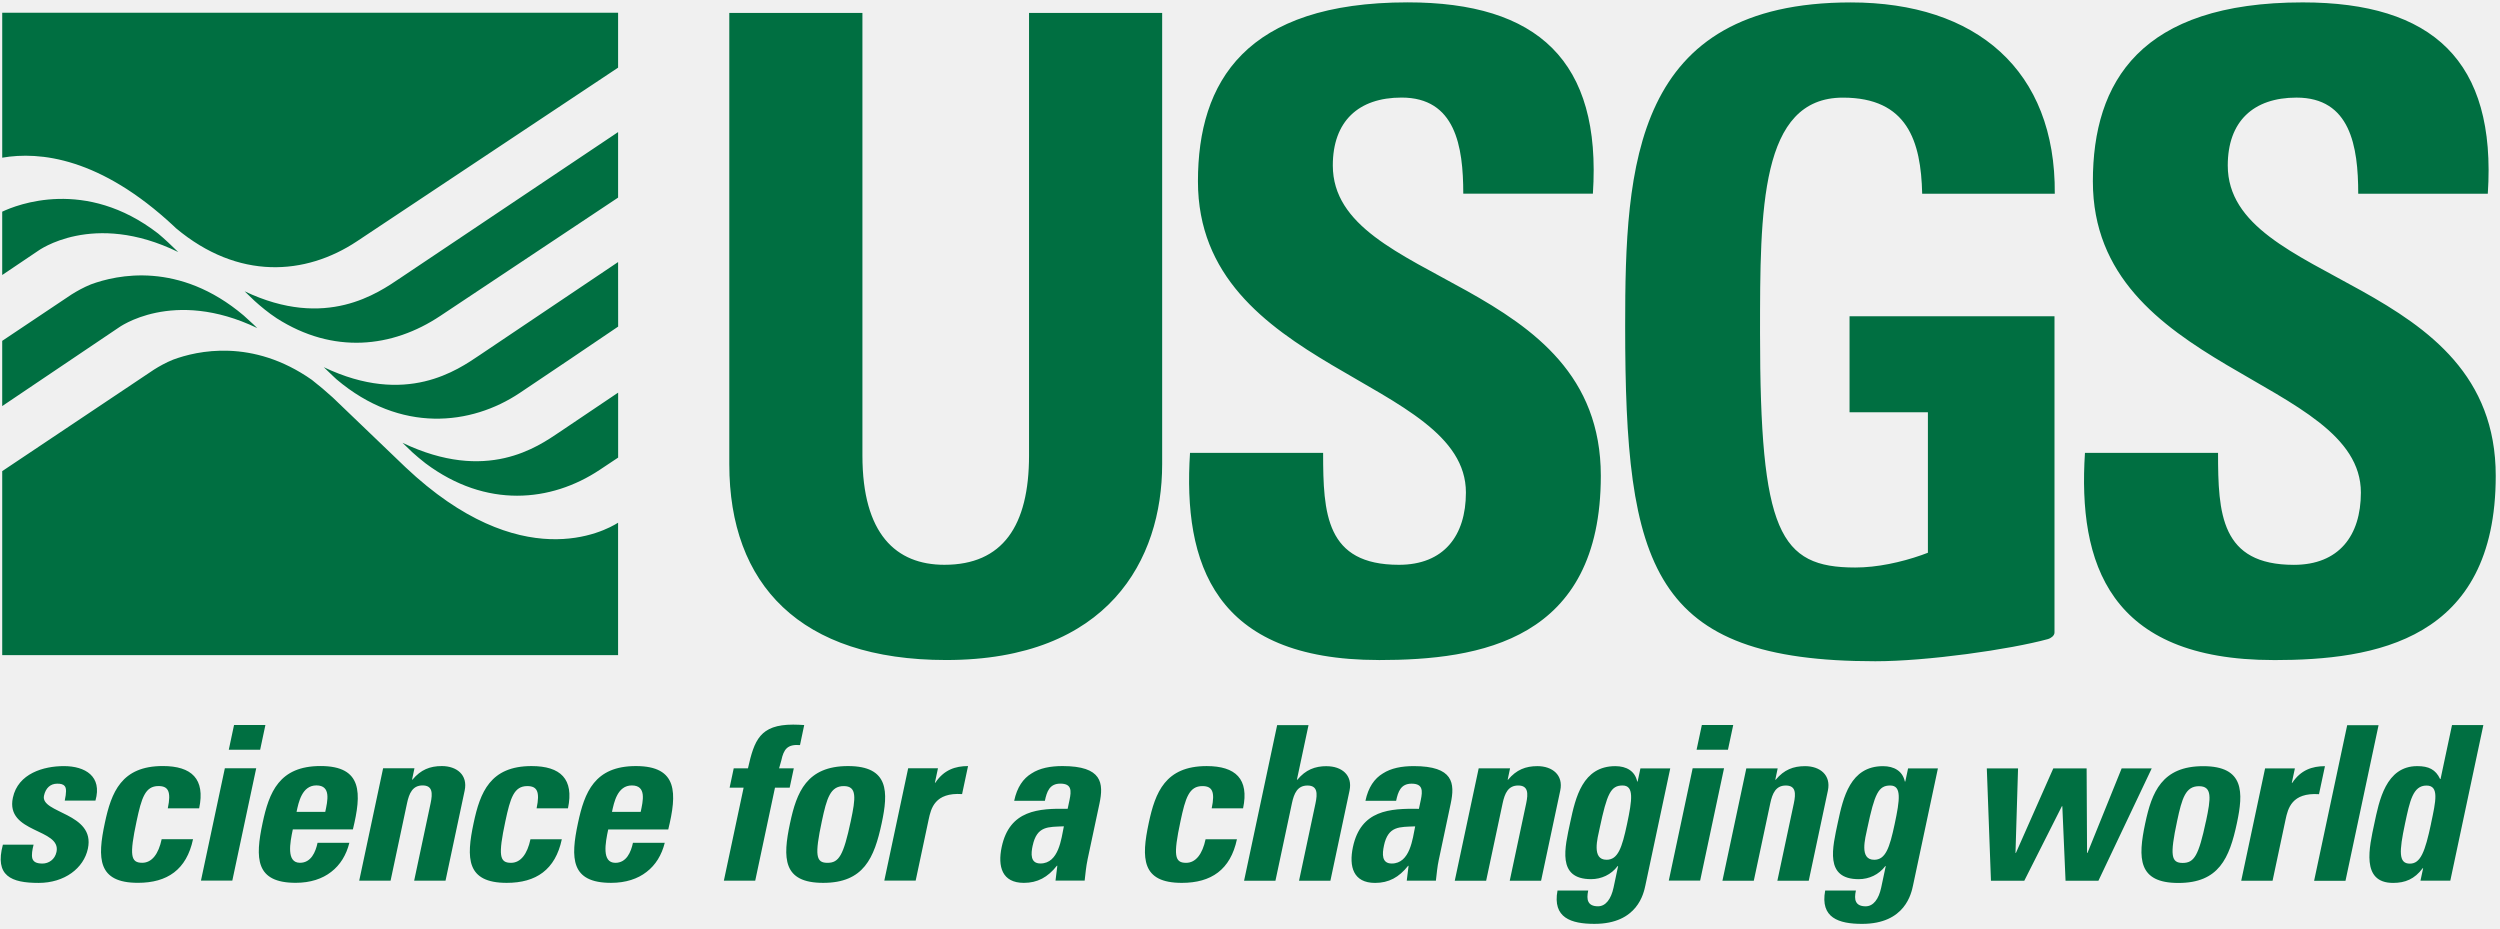
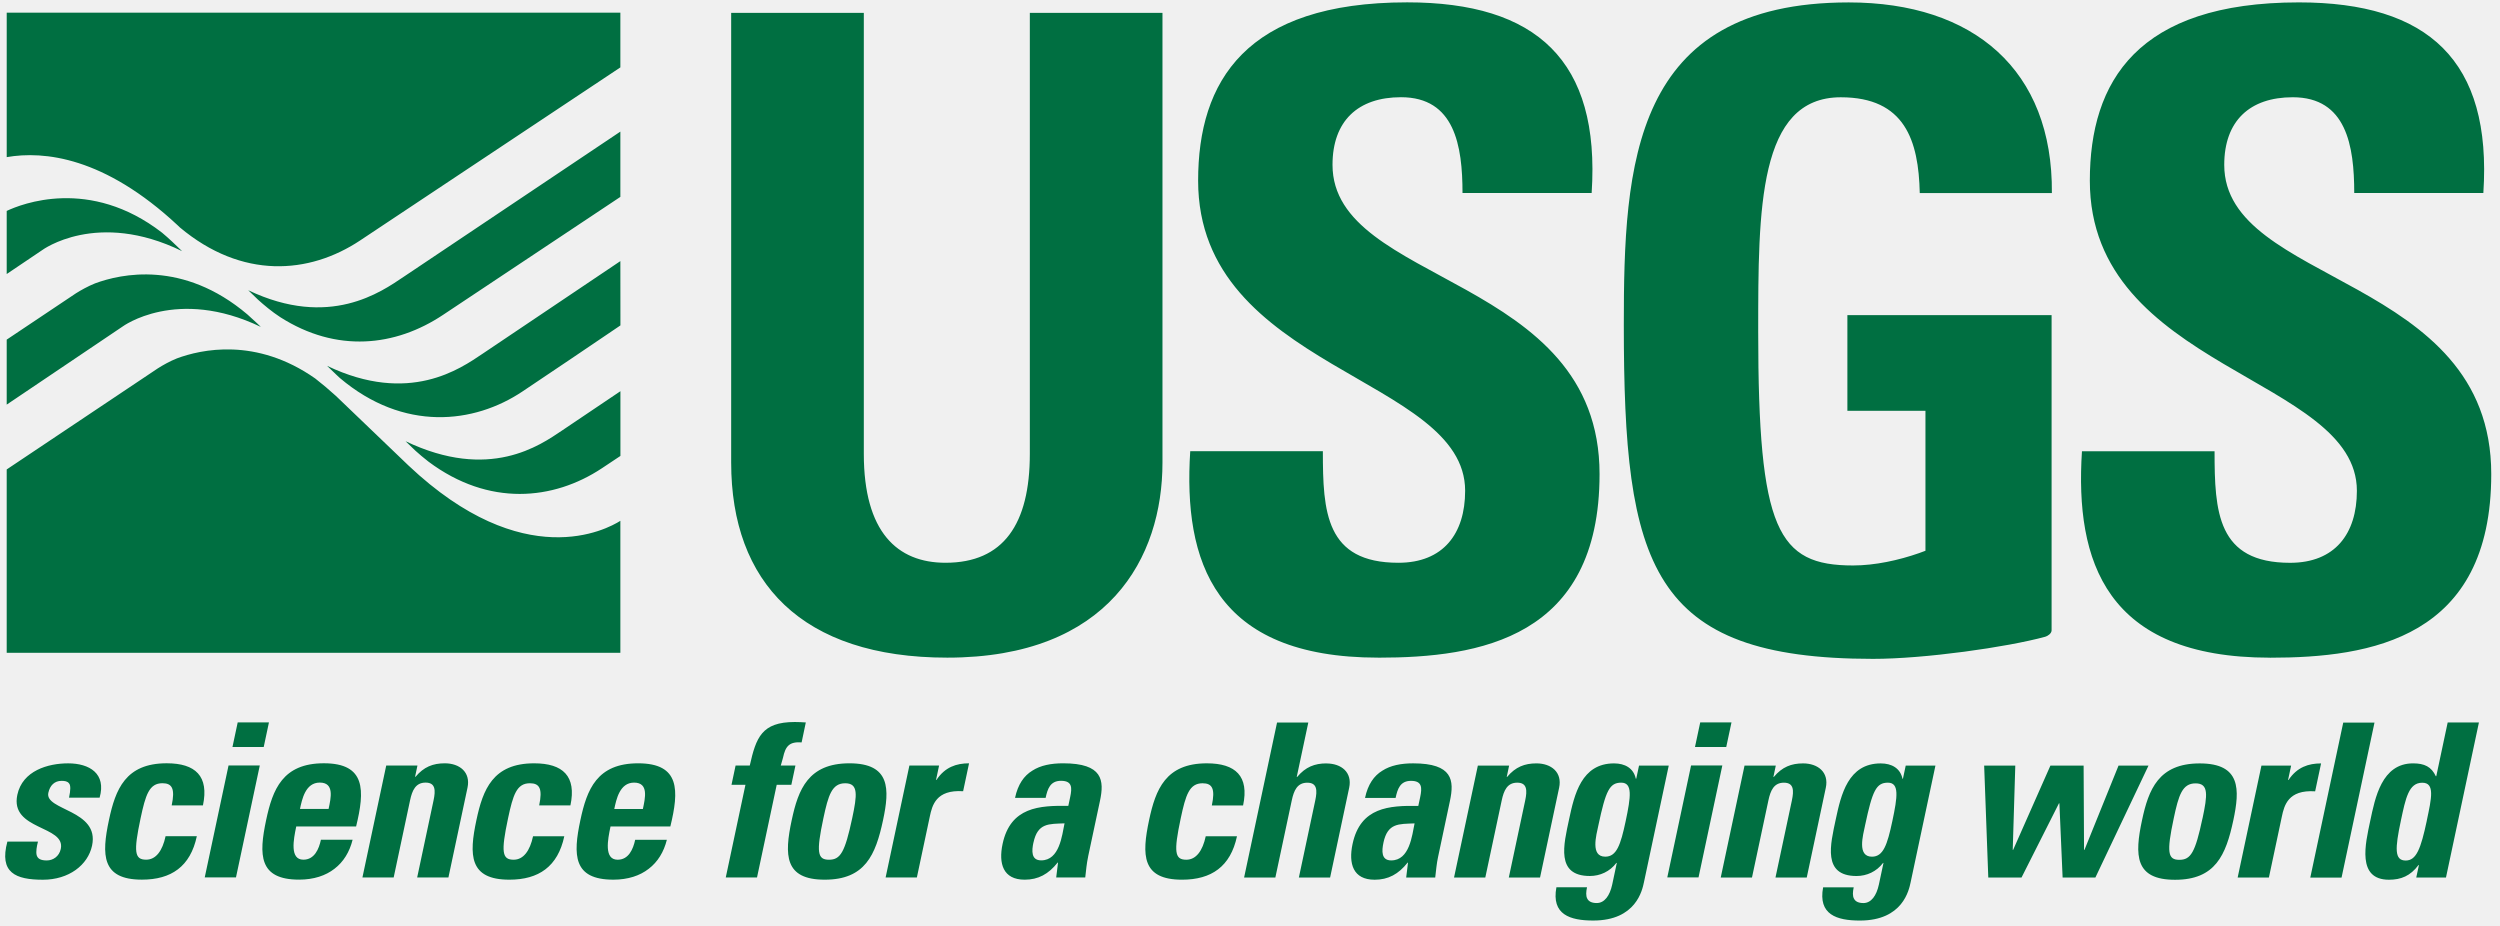
- <svg xmlns="http://www.w3.org/2000/svg" width="471" height="175" version="1.1" id="svg6">
+ <svg xmlns="http://www.w3.org/2000/svg" width="235" height="87" viewBox="0 0 471 175" version="1.1" id="svg6">
  <defs id="defs10" />
  <g fill="#FFF" fill-rule="nonzero" id="g4" style="fill:#006f41;fill-opacity:1">
    <path d="M32.736 42.595l.419.403c11.752 9.844 24.431 8.886 34.092 2.464 6.088-4.049 33.633-22.367 49.202-32.718V2.4H.419v27.309c7.071-1.224 18.47-.022 32.316 12.886M76.386 88.02L62.681 74.878a66.75 66.75 0 0 0-3.927-3.313c-11.204-7.867-21.646-5.476-26.149-3.802-1.362.544-2.665 1.287-3.586 1.869L.417 88.762v34.666h116.03v-24.95c-2.55 1.62-18.27 10.12-40.063-10.46M31.707 45.696a43.614 43.614 0 0 0-1.915-1.698C16.09 33.398 3.146 38.589.416 39.882v11.931L7.13 47.29s10.346-7.674 26.446.195l-1.869-1.789m16.028 15.409a66.214 66.214 0 0 1-1.823-1.664c-12.157-10.285-23.908-7.67-28.781-5.864-1.382.554-2.7 1.303-3.629 1.887L.416 64.218v12.288l21.888-14.748s10.228-7.589 26.166.054l-.735-.707m68.722 12.865a7338.581 7338.581 0 0 1-11.048 7.441c-4.128 2.765-13.678 9.614-29.577 2.015l1.869 1.797c.699.63 1.554 1.362 2.481 2.077 11.418 8.53 23.62 7.303 32.769 1.243a750.293 750.293 0 0 0 3.507-2.334V73.975m0-24.61a65305.816 65305.816 0 0 1-26.085 17.536c-4.127 2.765-13.82 9.708-29.379 2.273l1.804 1.729c.205.19.409.375.612.571l-.01.01.01-.01c12.079 10.22 25.379 8.657 34.501 2.563a3556.91 3556.91 0 0 0 18.548-12.507l-.01-12.165m0-24.481c-14.452 9.682-38.162 25.568-41.031 27.493-4.162 2.789-13.974 9.836-29.335 2.5l1.864 1.796c1.111 1.004 2.605 2.259 4.192 3.295 10.632 6.792 21.759 5.591 30.817-.455a23884.49 23884.49 0 0 1 33.493-22.285V24.884M218.95 2.44v85.037c0 17.938-10.132 36.871-40.691 36.871-27.569 0-40.859-14.281-40.859-36.871V2.437h25.08v83.377c0 14.783 6.311 20.593 15.447 20.593 10.959 0 15.943-7.307 15.943-20.593V2.437h25.08m40.79 121.91c-31.058 0-36.871-18.27-35.542-39.03h25.078c0 11.462.5 21.092 14.282 21.092 8.472 0 12.62-5.482 12.62-13.618 0-21.592-50.486-22.922-50.486-58.631 0-18.769 8.968-33.715 39.525-33.715 24.42 0 36.543 10.963 34.883 36.043h-24.419c0-8.974-1.492-18.106-11.627-18.106-8.136 0-12.953 4.486-12.953 12.787 0 22.757 50.493 20.763 50.493 58.465 0 31.06-22.75 34.72-41.85 34.72m168.6 0c-31.06 0-36.871-18.27-35.539-39.03h25.075c0 11.462.502 21.092 14.285 21.092 8.475 0 12.625-5.482 12.625-13.618 0-21.592-50.494-22.922-50.494-58.631 0-18.769 8.969-33.715 39.531-33.715 24.412 0 36.536 10.963 34.875 36.043H444.29c0-8.974-1.494-18.106-11.625-18.106-8.144 0-12.955 4.486-12.955 12.787 0 22.757 50.486 20.763 50.486 58.465 0 31.06-22.75 34.72-41.85 34.72m-79.89-46.684h14.76v26.461l-1.229.454c-3.816 1.332-8.301 2.327-12.453 2.327-14.287 0-17.943-6.645-17.943-44.177 0-23.256 0-44.348 15.615-44.348 12.146 0 14.711 8.198 14.933 18.107h24.981C387.318 13.23 372.331.458 348.7.458c-41.021 0-42.52 30.724-42.52 60.954 0 45.507 4.938 63.167 47.12 63.167 9.784 0 25.36-2.211 32.554-4.18.436-.115 1.212-.596 1.212-1.216V59.585h-38.612v18.09M6.329 159.13c-.247.962-.401 1.888-.251 2.554.195.679.749 1.01 1.923 1.01 1.171 0 2.341-.756 2.642-2.182.954-4.479-9.653-3.479-8.218-10.224.972-4.567 5.792-5.954 9.607-5.954 4.022 0 7.257 1.928 5.951 6.495H12.2c.312-1.466.33-2.346-.007-2.721-.298-.38-.783-.464-1.413-.464-1.297 0-2.188.841-2.492 2.264-.714 3.354 9.718 3.189 8.271 9.975-.781 3.688-4.388 6.457-9.29 6.457-5.157 0-8.316-1.306-6.724-7.21h5.784zm25.284-6.85c.667-3.141.093-4.188-1.75-4.188-2.513 0-3.193 2.219-4.13 6.618-1.373 6.455-1.124 7.838 1.057 7.838 1.844 0 3.08-1.676 3.667-4.439h5.909c-1.218 5.741-4.847 8.215-10.382 8.215-7.627 0-7.645-4.654-6.234-11.273 1.229-5.785 3.119-10.73 10.915-10.73 5.447 0 8.033 2.432 6.856 7.963h-5.908v-.004zm18.389-15.686l-.989 4.652h-5.909l.989-4.652h5.909zm-6.233 29.31H37.86l4.501-21.165h5.909l-4.501 21.16v.005zm282.77-29.31l-.991 4.652h-5.911l.99-4.652h5.912zm-6.232 29.31H314.4l4.496-21.165h5.912l-4.5 21.16-.001.005zm-259.03-12.95c.438-2.052 1.144-4.984-1.664-4.984-2.727 0-3.36 3.185-3.743 4.984h5.407zm-6.111 3.31c-.533 2.516-1.251 6.285 1.345 6.285 2.097 0 2.945-2.013 3.318-3.771h5.992c-.574 2.306-1.728 4.192-3.429 5.489-1.66 1.298-3.916 2.055-6.681 2.055-7.63 0-7.645-4.654-6.239-11.273 1.229-5.785 3.12-10.729 10.915-10.729 7.965 0 7.75 5.152 6.097 11.944H55.166zm22.462-9.38h.083c1.575-1.886 3.31-2.557 5.534-2.557 2.808 0 4.923 1.676 4.3 4.608l-3.608 16.977h-5.909l3.099-14.584c.401-1.887.38-3.353-1.507-3.353-1.886 0-2.536 1.468-2.936 3.353l-3.098 14.584h-5.909l4.5-21.165h5.905l-.452 2.14-.002-.003zm23.467 5.403c.667-3.141.093-4.188-1.751-4.188-2.512 0-3.194 2.219-4.131 6.618-1.373 6.455-1.122 7.838 1.058 7.838 1.843 0 3.079-1.676 3.668-4.439h5.909c-1.222 5.741-4.846 8.215-10.382 8.215-7.627 0-7.644-4.654-6.235-11.273 1.229-5.785 3.116-10.73 10.912-10.73 5.45 0 8.037 2.432 6.86 7.963h-5.908v-.004zm19.61.674c.434-2.052 1.145-4.984-1.664-4.984-2.725 0-3.36 3.185-3.743 4.984h5.407zm-6.117 3.31c-.54 2.516-1.255 6.285 1.344 6.285 2.095 0 2.94-2.013 3.316-3.771h5.992c-.574 2.306-1.728 4.192-3.432 5.489-1.656 1.298-3.912 2.055-6.68 2.055-7.627 0-7.647-4.654-6.237-11.273 1.231-5.785 3.12-10.729 10.915-10.729 7.961 0 7.747 5.152 6.093 11.944h-11.311zm36.12-15.9c-2.352-.168-3.051.758-3.507 2.896l-.42 1.482h2.77l-.775 3.645h-2.768l-3.723 17.521h-5.909l3.722-17.521h-2.638l.774-3.645h2.682c1.188-5.292 2.251-8.232 8.516-8.232.713 0 1.376.041 2.08.082l-.79 3.77-.014.002zm9.574 14.348c.937-4.399 1.198-6.618-1.317-6.618-2.512 0-3.196 2.219-4.13 6.618-1.373 6.455-1.122 7.838 1.057 7.838 2.17 0 3.01-1.38 4.39-7.84v.002zm-11.43.338c1.229-5.785 3.117-10.73 10.912-10.73 7.795 0 7.586 4.945 6.355 10.73-1.409 6.618-3.403 11.274-11.032 11.274-7.63 0-7.65-4.65-6.24-11.27l.005-.004zm27.86-10.31l-.577 2.723h.082c1.607-2.431 3.77-3.143 6.162-3.143l-1.122 5.279c-5.129-.335-5.854 2.682-6.298 4.779l-2.448 11.525h-5.909l4.496-21.165h5.62l-.006.002zm17.836 14.578c-.32 1.51-.464 3.354 1.465 3.354 3.479 0 3.935-4.694 4.421-7-2.95.13-5.08-.12-5.88 3.65l-.006-.004zm10.346 2.644c-.281 1.305-.395 2.645-.546 3.942h-5.491l.345-2.808h-.082c-1.721 2.18-3.664 3.229-6.223 3.229-4.105 0-4.961-3.06-4.181-6.748 1.488-7 6.958-7.295 12.43-7.207l.347-1.637c.385-1.804.41-3.104-1.729-3.104-2.054 0-2.549 1.55-2.908 3.229h-5.784c.545-2.557 1.69-4.191 3.278-5.152 1.553-1.01 3.561-1.387 5.827-1.387 7.5 0 7.777 3.229 6.959 7.084l-2.25 10.57.008-.011zm23.39-9.68c.667-3.141.093-4.188-1.749-4.188-2.515 0-3.196 2.219-4.132 6.618-1.373 6.455-1.122 7.838 1.059 7.838 1.842 0 3.08-1.676 3.668-4.439h5.909c-1.221 5.741-4.848 8.215-10.382 8.215-7.627 0-7.642-4.654-6.237-11.273 1.232-5.785 3.121-10.73 10.916-10.73 5.447 0 8.033 2.432 6.857 7.963h-5.909v-.004zm32.45 7.044c-.322 1.51-.463 3.354 1.465 3.354 3.479 0 3.936-4.694 4.42-7-2.96.13-5.09-.12-5.89 3.65l.005-.004zm10.335 2.644c-.281 1.305-.396 2.645-.547 3.942h-5.49l.344-2.808h-.081c-1.72 2.18-3.66 3.229-6.226 3.229-4.103 0-4.961-3.06-4.18-6.748 1.488-7 6.958-7.295 12.432-7.207l.351-1.637c.378-1.804.405-3.104-1.733-3.104-2.057 0-2.55 1.55-2.91 3.229h-5.781c.543-2.557 1.691-4.191 3.277-5.152 1.56-1.01 3.563-1.387 5.827-1.387 7.5 0 7.777 3.229 6.957 7.084l-2.24 10.57v-.011zm12.97-15.08h.08c1.58-1.886 3.31-2.557 5.533-2.557 2.805 0 4.924 1.676 4.297 4.608l-3.608 16.977h-5.906l3.101-14.584c.397-1.887.377-3.353-1.506-3.353-1.889 0-2.535 1.468-2.936 3.353l-3.104 14.584h-5.912l4.505-21.165h5.911l-.45 2.14-.005-.003zm18.635 15.083c2.141 0 2.903-2.219 3.854-6.703.987-4.652 1.342-7.291-.842-7.291-2.22 0-2.926 1.549-4.3 8.004-.42 1.97-1.56 5.99 1.29 5.99h-.002zm12.002-17.22l-4.686 22.045c-.313 1.465-1.461 7.25-9.589 7.25-4.399 0-7.937-1.129-6.965-6.285h5.785c-.187.883-.222 1.636.048 2.136.264.547.87.841 1.794.841 1.468 0 2.472-1.387 2.929-3.521l.863-4.063h-.084c-1.229 1.632-3.082 2.47-5.008 2.47-6.499 0-4.946-5.95-3.928-10.728.992-4.651 2.33-10.563 8.49-10.563 2.096 0 3.705.92 4.121 2.893h.084l.526-2.473h5.616v-.002h.02-.016zm19.78 2.14h.092c1.572-1.886 3.306-2.557 5.525-2.557 2.809 0 4.924 1.676 4.301 4.608l-3.606 16.977h-5.912l3.104-14.584c.398-1.887.377-3.353-1.51-3.353-1.888 0-2.531 1.468-2.931 3.353l-3.104 14.584h-5.91l4.5-21.165h5.91l-.45 2.14-.009-.003zm18.639 15.083c2.137 0 2.902-2.219 3.854-6.703.992-4.652 1.343-7.291-.836-7.291-2.222 0-2.928 1.549-4.301 8.004-.41 1.97-1.56 5.99 1.29 5.99h-.007zm12.007-17.22l-4.686 22.045c-.314 1.465-1.455 7.25-9.593 7.25-4.399 0-7.931-1.129-6.957-6.285h5.785c-.192.883-.226 1.636.043 2.136.264.547.874.841 1.791.841 1.471 0 2.474-1.387 2.929-3.521l.863-4.063h-.079c-1.231 1.632-3.086 2.47-5.011 2.47-6.497 0-4.939-5.95-3.928-10.728.994-4.651 2.33-10.563 8.496-10.563 2.094 0 3.696.92 4.118 2.893h.085l.525-2.473h5.615v-.002h.02-.016zm9.23 0h5.869l-.483 15.926h.08l7.043-15.926h6.279l.08 15.926h.083l6.438-15.926h5.666l-10.043 21.165h-6.195l-.608-14.039h-.081l-7.083 14.039h-6.282l-.78-21.16.017-.005zm41.273 9.975c.936-4.399 1.196-6.618-1.314-6.618-2.52 0-3.203 2.219-4.133 6.618-1.373 6.455-1.121 7.838 1.059 7.838 2.17 0 3.01-1.38 4.38-7.84l.008.002zm-11.438.338c1.226-5.785 3.114-10.73 10.911-10.73 7.796 0 7.586 4.945 6.355 10.73-1.41 6.618-3.402 11.274-11.029 11.274s-7.65-4.65-6.24-11.27l.003-.004zm28.19-10.31l-.582 2.723h.086c1.609-2.431 3.771-3.143 6.16-3.143l-1.123 5.279c-5.125-.335-5.85 2.682-6.297 4.779l-2.449 11.525h-5.906l4.496-21.165h5.61l.005.002zm-182.405-.422c-2.219 0-3.955.671-5.53 2.557h-.086l2.188-10.285h-5.91l-6.231 29.314h5.91l3.103-14.585c.4-1.885 1.047-3.352 2.934-3.352 1.888 0 1.906 1.467 1.51 3.352l-3.102 14.585h5.908l3.605-16.976c.62-2.93-1.49-4.6-4.3-4.6l.001-.01zm192.259-7.72l-6.232 29.313h5.912l6.231-29.313H442.211zm15.801 18.54c-1.132 5.324-1.979 7.545-3.992 7.545-2.135 0-2.043-2.221-.912-7.545.9-4.231 1.481-7.165 4.039-7.165 2.43-.01 1.76 2.92.86 7.15l.005.015zm3.945-18.555l-2.158 10.16h-.084c-.834-1.803-2.165-2.432-4.301-2.432-5.953 0-7.187 6.582-8.097 10.856-.924 4.356-2.578 11.147 3.541 11.147 2.268 0 4.051-.715 5.574-2.768h.087l-.504 2.349h5.621l6.229-29.315h-5.909v-.01l.001.013z" id="path2" style="fill:#006f41;fill-opacity:1" />
  </g>
</svg>
